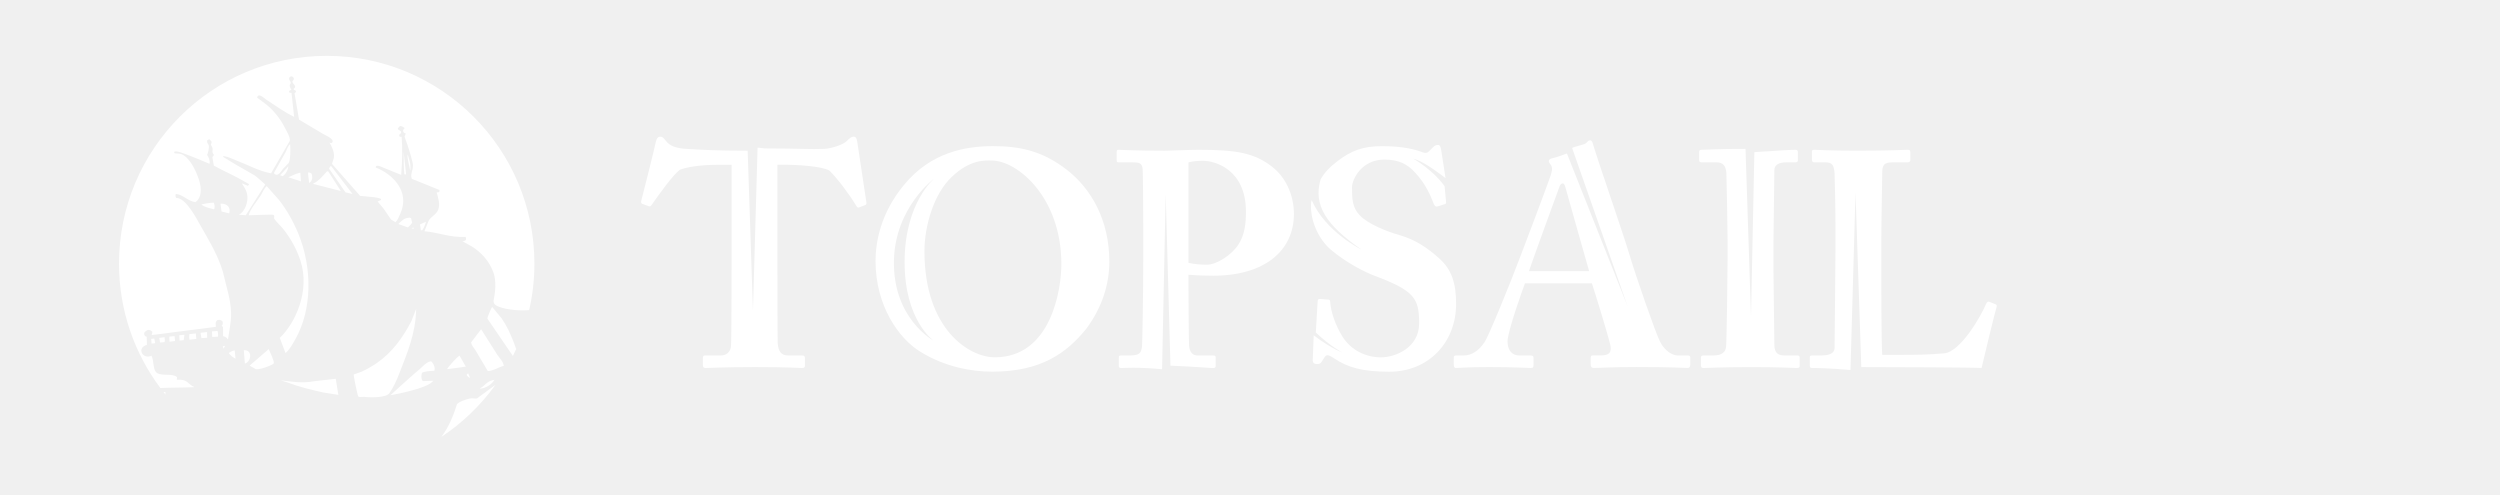
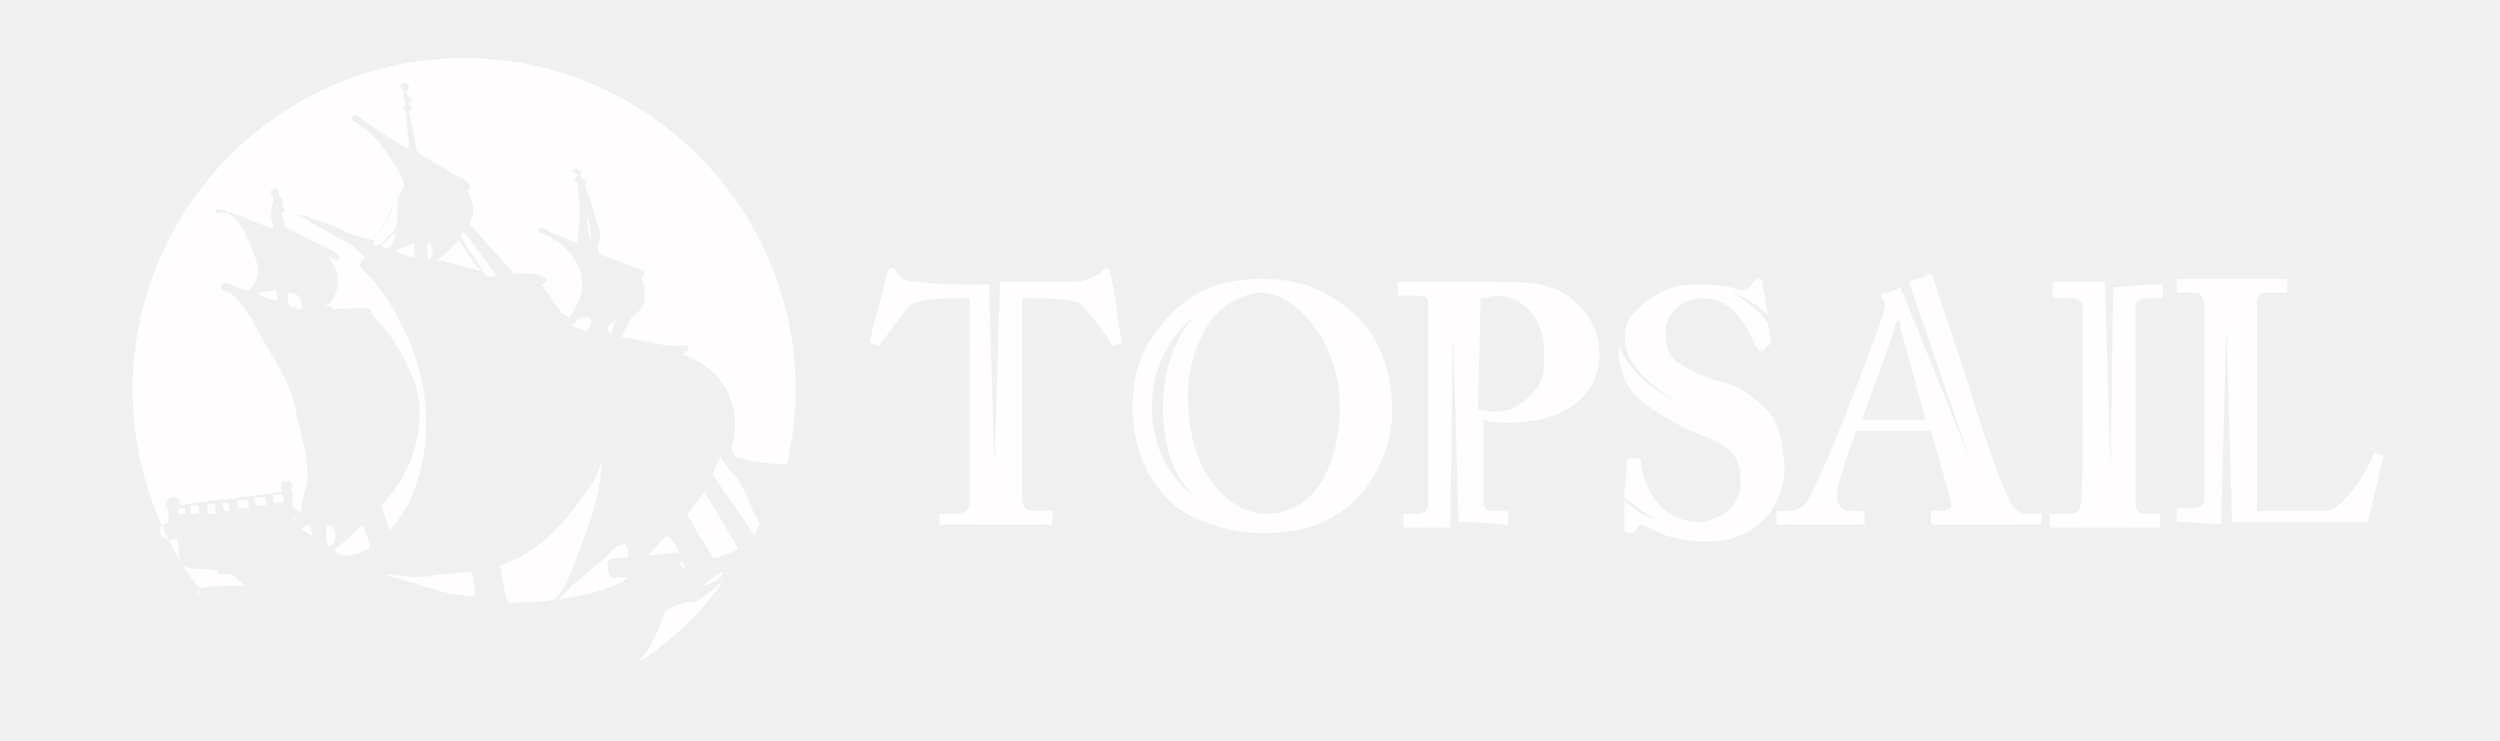
- <svg xmlns="http://www.w3.org/2000/svg" version="1.1" id="Layer_1" x="0px" y="0px" viewBox="0 58 144 28.5" enable-background="new 0 58 144 28.5" xml:space="preserve">
+ <svg xmlns="http://www.w3.org/2000/svg" version="1.1" id="Layer_1" x="0px" y="0px" viewBox="0 4.5 90.5 26.8" enable-background="new 0 4.5 90.5 26.8" xml:space="preserve">
  <g>
-     <path fill="#FFFFFF" d="M49.904,69.656c-0.141-0.933-0.475-3.116-0.528-3.503c-0.036-0.21-0.088-0.282-0.211-0.282   s-0.229,0.088-0.405,0.264c-0.211,0.211-0.898,0.422-1.285,0.44c-0.74,0.035-1.497-0.026-3.415-0.026l-0.424-0.046l-0.266,9.39   l-0.304-9.212h-0.027c-1.831,0-2.57-0.053-3.503-0.105c-0.633-0.036-0.968-0.194-1.162-0.44c-0.158-0.193-0.211-0.264-0.334-0.264   c-0.123,0-0.211,0.07-0.264,0.299c-0.07,0.351-0.652,2.676-0.845,3.415c-0.017,0.053,0,0.141,0.07,0.158l0.387,0.141   c0.07,0.018,0.124-0.035,0.176-0.123c0.44-0.633,1.215-1.707,1.602-1.989c0.74-0.264,1.796-0.282,2.359-0.282h0.616v4.348   c0,0.335,0,5.738-0.035,6.108c-0.035,0.317-0.246,0.528-0.599,0.528H40.61c-0.105,0-0.124,0.053-0.124,0.177v0.334   c0,0.141,0.017,0.211,0.158,0.211c0.246,0,0.986-0.053,2.851-0.053c1.954,0,2.517,0.053,2.693,0.053   c0.158,0,0.176-0.053,0.176-0.141v-0.405c0-0.124-0.017-0.177-0.176-0.177h-0.793c-0.422,0-0.563-0.264-0.599-0.704   c-0.017-0.264-0.017-5.193-0.017-5.439v-4.841h0.581c0.405,0,1.972,0.07,2.412,0.335c0.44,0.423,1.127,1.338,1.514,1.972   c0.07,0.123,0.105,0.176,0.176,0.158l0.37-0.141C49.886,69.797,49.921,69.727,49.904,69.656z" />
-     <path fill="#FFFFFF" d="M69.883,73.881c2.958,0,4.647-1.444,4.647-3.556c0-1.162-0.528-2.165-1.268-2.729   c-1.021-0.792-2.06-0.968-4.224-0.968c-0.581,0-1.619,0.053-1.936,0.053c-1.848,0-2.482-0.053-2.676-0.053   c-0.088,0-0.105,0.036-0.105,0.124v0.458c0,0.106,0.017,0.141,0.105,0.141h0.827c0.352,0,0.528,0.036,0.563,0.387   c0.017,0.211,0.035,2.06,0.035,3.221v2.025c0,2.042-0.053,4.787-0.07,4.964c-0.053,0.44-0.176,0.528-0.774,0.528h-0.458   c-0.088,0-0.105,0.036-0.105,0.124v0.476c0,0.07,0.017,0.123,0.141,0.123c0.187,0,0.88-0.068,2.351,0.069l0.208-10.099l0.274,9.893   c1.609,0.068,2.22,0.137,2.447,0.137c0.141,0,0.158-0.053,0.158-0.141v-0.459c0-0.07-0.017-0.124-0.141-0.124h-0.898   c-0.282,0-0.458-0.176-0.493-0.563c-0.017-0.21-0.035-2.605-0.035-3.433v-0.652C68.933,73.863,69.337,73.881,69.883,73.881z    M68.458,67.35c0.317-0.07,0.528-0.088,0.827-0.088c0.722,0,2.482,0.51,2.482,2.94c0,0.651-0.07,1.32-0.423,1.865   c-0.387,0.616-1.268,1.179-1.813,1.179c-0.282,0-0.687-0.017-1.074-0.105V67.35z" />
-     <path fill="#FFFFFF" d="M103.523,78.475h-0.721c-0.334,0-0.599-0.088-0.599-0.633c0-0.158-0.053-4.225-0.053-4.401v-1.356   c0-0.21,0.053-4.102,0.053-4.277c0-0.318,0.265-0.458,0.704-0.458h0.511c0.088,0,0.141-0.035,0.141-0.123v-0.441   c0-0.105-0.036-0.158-0.124-0.158c-0.232,0-0.837,0.027-2.384,0.136l-0.193,9.473l-0.316-9.661   c-1.538-0.005-2.349,0.053-2.548,0.053c-0.071,0-0.123,0.036-0.123,0.105v0.511c0,0.07,0.053,0.105,0.141,0.105h0.845   c0.37,0,0.546,0.176,0.581,0.599c0.017,0.229,0.07,3.398,0.07,3.82v1.232c0,0.933-0.053,4.735-0.088,5   c-0.07,0.423-0.439,0.475-0.792,0.475h-0.512c-0.088,0-0.141,0.036-0.141,0.106v0.475c0,0.106,0.053,0.141,0.141,0.141   c0.193,0,0.95-0.053,2.799-0.053c1.672,0,2.376,0.053,2.588,0.053c0.105,0,0.158-0.035,0.158-0.105v-0.495   C103.664,78.51,103.612,78.475,103.523,78.475z" />
-     <path fill="#FFFFFF" d="M97.239,78.475H96.64c-0.264,0-0.722-0.21-1.021-0.792c-0.246-0.476-1.39-3.749-1.796-5.122   c-0.335-1.127-1.708-5.07-2.042-6.179c-0.053-0.194-0.088-0.299-0.194-0.299c-0.088,0-0.141,0.07-0.229,0.159   c-0.079,0.09-0.604,0.175-0.804,0.281l3.195,9.119l-3.494-8.801c-0.32,0.126-0.641,0.23-0.868,0.28   c-0.141,0.035-0.176,0.105-0.176,0.158c0,0.07,0.07,0.158,0.124,0.229c0.123,0.194,0.035,0.422-0.017,0.599   c-0.158,0.475-1.584,4.259-1.725,4.611c-0.581,1.55-1.831,4.612-2.077,4.982c-0.351,0.528-0.774,0.774-1.197,0.774h-0.458   c-0.105,0-0.124,0.053-0.124,0.158v0.335c0,0.124,0.017,0.229,0.124,0.229c0.246,0,0.633-0.053,1.919-0.053   c1.444,0,2.165,0.053,2.394,0.053c0.141,0,0.158-0.053,0.158-0.194v-0.387c0-0.07-0.018-0.141-0.194-0.141h-0.616   c-0.528,0-0.687-0.422-0.687-0.81c0-0.563,0.862-2.975,1.003-3.345h3.855c0.211,0.633,0.898,2.887,1.056,3.52   c0.105,0.458-0.053,0.633-0.528,0.633h-0.492c-0.088,0-0.106,0.07-0.106,0.158v0.335c0,0.124,0.017,0.229,0.194,0.229   c0.351,0,0.968-0.053,2.429-0.053c2.253,0,2.622,0.053,2.957,0.053c0.141,0,0.158-0.123,0.158-0.229v-0.335   C97.361,78.546,97.344,78.475,97.239,78.475z M88.067,73.617c0.141-0.44,1.655-4.594,1.743-4.823   c0.053-0.158,0.105-0.229,0.211-0.229c0.088,0,0.123,0.124,0.193,0.387c0.124,0.44,1.162,4.136,1.321,4.665H88.067z" />
-     <path fill="#FFFFFF" d="M114.964,75.535l-0.352-0.141c-0.105-0.053-0.158,0-0.211,0.106c-0.265,0.651-1.461,2.763-2.412,2.851   c-0.95,0.088-1.743,0.088-2.57,0.088h-1.003c-0.053-0.704-0.053-4.506-0.053-4.806V72.12c0-1.232,0.053-3.89,0.053-4.119   c0-0.475,0.07-0.651,0.616-0.651h0.827c0.141,0,0.176-0.053,0.176-0.141v-0.405c0-0.124-0.017-0.177-0.158-0.177   c-0.158,0-0.898,0.053-2.957,0.053c-1.602,0-2.235-0.053-2.429-0.053c-0.105,0-0.124,0.036-0.124,0.124v0.423   c0,0.088,0.017,0.176,0.124,0.176h0.652c0.405,0,0.492,0.176,0.528,0.633c0.017,0.282,0.053,2.147,0.053,3.274v0.986   c0,1.074-0.053,5.457-0.053,5.791c0,0.194-0.106,0.44-0.757,0.44h-0.546c-0.105,0-0.123,0.036-0.123,0.124v0.44   c0,0.124,0.017,0.158,0.141,0.158c0.21,0,0.963,0.009,2.202,0.116l0.29-10.215l0.332,10.047c1.812,0.001,6.49,0.018,6.929,0.053   c0.105-0.475,0.81-3.379,0.863-3.503C115.017,75.588,115.017,75.57,114.964,75.535z" />
-     <path fill="#FFFFFF" d="M61.486,67.808c-1.478-1.162-2.834-1.39-4.295-1.39c-1.584,0-3.574,0.351-5.122,2.235   c-1.356,1.637-1.638,3.309-1.638,4.384c0,2.569,1.338,4.47,2.588,5.227c1.39,0.862,2.922,1.144,4.136,1.144   c2.782,0,4.277-1.056,5.422-2.482c0.915-1.232,1.32-2.57,1.32-3.855C63.898,70.642,62.825,68.864,61.486,67.808z M51.491,73.008   c0.066-3.08,2.333-4.734,2.333-4.734s-1.715,1.387-1.719,4.809c-0.005,3.379,1.663,4.533,1.663,4.533S51.42,76.355,51.491,73.008z    M57.297,78.581c-1.461,0-4.049-1.602-4.049-6.108c0-1.444,0.528-3.293,1.567-4.277c1.074-1.038,1.954-0.95,2.306-0.95   c1.478,0,4.014,2.113,4.014,5.967C61.135,74.656,60.554,78.581,57.297,78.581z" />
-     <path fill="#FFFFFF" d="M82.91,72.894c-0.722-0.651-1.409-1.091-2.253-1.337c-0.862-0.246-1.866-0.669-2.324-1.144   c-0.44-0.44-0.458-0.968-0.458-1.619c0-0.458,0.546-1.602,1.866-1.602c0.792,0,1.32,0.246,1.76,0.74   c0.599,0.633,0.898,1.32,1.091,1.831c0.053,0.123,0.141,0.158,0.229,0.123l0.387-0.123c0.053-0.017,0.088-0.036,0.088-0.105   l-0.088-0.939c-0.741-1.001-1.804-1.579-1.804-1.579c0.559,0.136,1.36,0.744,1.859,1.119l-0.249-1.612   c-0.017-0.106-0.053-0.299-0.176-0.299c-0.106,0-0.194,0.036-0.265,0.105l-0.229,0.229c-0.105,0.124-0.229,0.158-0.406,0.088   c-0.37-0.141-1.056-0.351-2.341-0.351c-1.074,0-1.743,0.246-2.536,0.845c-0.478,0.359-0.793,0.704-0.996,1.074   c-0.431,1.48,0.318,2.629,2.362,4.04c0,0-2.075-1.014-2.872-2.846c0,0.035-0.038,0.027-0.043,0.269   c-0.024,1.021,0.493,2.005,1.109,2.551c0.898,0.774,2.024,1.337,2.553,1.531c2.288,0.862,2.569,1.285,2.569,2.746   c0,1.39-1.356,1.954-2.201,1.954c-0.845,0-1.707-0.387-2.218-1.197c-0.422-0.687-0.669-1.443-0.704-1.989   c0-0.123-0.053-0.141-0.124-0.141l-0.458-0.036c-0.071,0-0.124,0-0.141,0.124l-0.106,1.809c0.82,0.782,1.513,1.146,1.513,1.146   c-0.504-0.198-1.173-0.628-1.635-0.985l-0.053,1.374c-0.017,0.193,0.053,0.282,0.246,0.282c0.124,0,0.211-0.017,0.317-0.211   c0.105-0.176,0.176-0.299,0.282-0.299c0.088,0,0.193,0.053,0.405,0.194c0.74,0.492,1.567,0.757,3.151,0.757   c2.324,0,3.854-1.743,3.854-3.89C83.877,74.286,83.597,73.512,82.91,72.894z" />
+     <path fill="#FFFDFD" d="M40.6,16.9c-0.1-0.7-0.3-2.2-0.4-2.5c0-0.1-0.1-0.2-0.1-0.2c-0.1,0-0.2,0.1-0.3,0.2   c-0.1,0.1-0.6,0.3-0.9,0.3c-0.5,0-1.1,0-2.4,0l-0.3,0L36,21.3l-0.2-6.5h0c-1.3,0-1.8,0-2.5-0.1c-0.4,0-0.7-0.1-0.8-0.3   c-0.1-0.1-0.1-0.2-0.2-0.2c-0.1,0-0.1,0-0.2,0.2c0,0.2-0.5,1.9-0.6,2.4c0,0,0,0.1,0,0.1l0.3,0.1c0,0,0.1,0,0.1-0.1   c0.3-0.4,0.9-1.2,1.1-1.4c0.5-0.2,1.3-0.2,1.7-0.2h0.4v3.1c0,0.2,0,4,0,4.3c0,0.2-0.2,0.4-0.4,0.4h-0.6c-0.1,0-0.1,0-0.1,0.1v0.2   c0,0.1,0,0.1,0.1,0.1c0.2,0,0.7,0,2,0c1.4,0,1.8,0,1.9,0c0.1,0,0.1,0,0.1-0.1v-0.3c0-0.1,0-0.1-0.1-0.1h-0.6   c-0.3,0-0.4-0.2-0.4-0.5c0-0.2,0-3.6,0-3.8v-3.4h0.4c0.3,0,1.4,0,1.7,0.2c0.3,0.3,0.8,0.9,1.1,1.4c0,0.1,0.1,0.1,0.1,0.1l0.3-0.1   C40.6,17,40.6,16.9,40.6,16.9z" />
+     <path fill="#FFFDFD" d="M54.6,19.8c2.1,0,3.3-1,3.3-2.5c0-0.8-0.4-1.5-0.9-1.9c-0.7-0.6-1.4-0.7-3-0.7c-0.4,0-1.1,0-1.4,0   c-1.3,0-1.7,0-1.9,0c-0.1,0-0.1,0-0.1,0.1v0.3c0,0.1,0,0.1,0.1,0.1h0.6c0.2,0,0.4,0,0.4,0.3c0,0.1,0,1.4,0,2.3v1.4   c0,1.4,0,3.4,0,3.5c0,0.3-0.1,0.4-0.5,0.4h-0.3c-0.1,0-0.1,0-0.1,0.1v0.3c0,0,0,0.1,0.1,0.1c0.1,0,0.6,0,1.6,0l0.1-7.1l0.2,6.9   c1.1,0,1.6,0.1,1.7,0.1c0.1,0,0.1,0,0.1-0.1v-0.3c0,0,0-0.1-0.1-0.1H54c-0.2,0-0.3-0.1-0.3-0.4c0-0.1,0-1.8,0-2.4v-0.5   C54,19.8,54.2,19.8,54.6,19.8z M53.6,15.3c0.2,0,0.4-0.1,0.6-0.1c0.5,0,1.7,0.4,1.7,2.1c0,0.5,0,0.9-0.3,1.3   c-0.3,0.4-0.9,0.8-1.3,0.8c-0.2,0-0.5,0-0.8-0.1L53.6,15.3L53.6,15.3z" />
+     <path fill="#FFFDFD" d="M78.2,23.1h-0.5c-0.2,0-0.4-0.1-0.4-0.4c0-0.1,0-3,0-3.1v-1c0-0.1,0-2.9,0-3c0-0.2,0.2-0.3,0.5-0.3h0.4   c0.1,0,0.1,0,0.1-0.1v-0.3c0-0.1,0-0.1-0.1-0.1c-0.2,0-0.6,0-1.7,0.1l-0.1,6.6l-0.2-6.8c-1.1,0-1.6,0-1.8,0c0,0-0.1,0-0.1,0.1v0.4   c0,0,0,0.1,0.1,0.1H75c0.3,0,0.4,0.1,0.4,0.4c0,0.2,0,2.4,0,2.7v0.9c0,0.7,0,3.3-0.1,3.5c0,0.3-0.3,0.3-0.6,0.3h-0.4   c-0.1,0-0.1,0-0.1,0.1v0.3c0,0.1,0,0.1,0.1,0.1c0.1,0,0.7,0,2,0c1.2,0,1.7,0,1.8,0c0.1,0,0.1,0,0.1-0.1L78.2,23.1   C78.3,23.1,78.3,23.1,78.2,23.1z" />
+     <path fill="#FFFDFD" d="M73.8,23.1h-0.4c-0.2,0-0.5-0.1-0.7-0.6c-0.2-0.3-1-2.6-1.3-3.6c-0.2-0.8-1.2-3.6-1.4-4.3   c0-0.1-0.1-0.2-0.1-0.2c-0.1,0-0.1,0-0.2,0.1c-0.1,0.1-0.4,0.1-0.6,0.2l2.2,6.4l-2.5-6.2c-0.2,0.1-0.4,0.2-0.6,0.2   c-0.1,0-0.1,0.1-0.1,0.1c0,0,0,0.1,0.1,0.2c0.1,0.1,0,0.3,0,0.4c-0.1,0.3-1.1,3-1.2,3.2c-0.4,1.1-1.3,3.2-1.5,3.5   c-0.2,0.4-0.5,0.5-0.8,0.5h-0.3c-0.1,0-0.1,0-0.1,0.1v0.2c0,0.1,0,0.2,0.1,0.2c0.2,0,0.4,0,1.3,0c1,0,1.5,0,1.7,0   c0.1,0,0.1,0,0.1-0.1v-0.3c0,0,0-0.1-0.1-0.1H67c-0.4,0-0.5-0.3-0.5-0.6c0-0.4,0.6-2.1,0.7-2.3h2.7c0.1,0.4,0.6,2,0.7,2.5   c0.1,0.3,0,0.4-0.4,0.4H70c-0.1,0-0.1,0-0.1,0.1v0.2c0,0.1,0,0.2,0.1,0.2c0.2,0,0.7,0,1.7,0c1.6,0,1.8,0,2.1,0   c0.1,0,0.1-0.1,0.1-0.2v-0.2C73.9,23.1,73.9,23.1,73.8,23.1z M67.4,19.7c0.1-0.3,1.2-3.2,1.2-3.4c0-0.1,0.1-0.2,0.1-0.2   c0.1,0,0.1,0.1,0.1,0.3c0.1,0.3,0.8,2.9,0.9,3.3C69.8,19.7,67.4,19.7,67.4,19.7z" />
+     <path fill="#FFFDFD" d="M86.3,21L86,20.9c-0.1,0-0.1,0-0.1,0.1c-0.2,0.5-1,1.9-1.7,2C83.5,23,83,23,82.4,23h-0.7c0-0.5,0-3.2,0-3.4   v-1.1c0-0.9,0-2.7,0-2.9c0-0.3,0-0.5,0.4-0.5h0.6c0.1,0,0.1,0,0.1-0.1v-0.3c0-0.1,0-0.1-0.1-0.1c-0.1,0-0.6,0-2.1,0   c-1.1,0-1.6,0-1.7,0c-0.1,0-0.1,0-0.1,0.1v0.3c0,0.1,0,0.1,0.1,0.1h0.5c0.3,0,0.3,0.1,0.4,0.4c0,0.2,0,1.5,0,2.3v0.7   c0,0.8,0,3.8,0,4.1c0,0.1-0.1,0.3-0.5,0.3h-0.4c-0.1,0-0.1,0-0.1,0.1v0.3c0,0.1,0,0.1,0.1,0.1c0.1,0,0.7,0,1.5,0.1l0.2-7.2l0.2,7.1   c1.3,0,4.6,0,4.9,0c0.1-0.3,0.6-2.4,0.6-2.5C86.3,21,86.3,21,86.3,21z" />
+     <path fill="#FFFDFD" d="M48.7,15.6c-1-0.8-2-1-3-1c-1.1,0-2.5,0.2-3.6,1.6c-1,1.1-1.1,2.3-1.1,3.1c0,1.8,0.9,3.1,1.8,3.7   c1,0.6,2.1,0.8,2.9,0.8c2,0,3-0.7,3.8-1.7c0.6-0.9,0.9-1.8,0.9-2.7C50.4,17.6,49.7,16.3,48.7,15.6z M41.7,19.2   c0-2.2,1.6-3.3,1.6-3.3s-1.2,1-1.2,3.4c0,2.4,1.2,3.2,1.2,3.2S41.7,21.6,41.7,19.2z M45.8,23.1c-1,0-2.8-1.1-2.8-4.3   c0-1,0.4-2.3,1.1-3c0.8-0.7,1.4-0.7,1.6-0.7c1,0,2.8,1.5,2.8,4.2C48.5,20.4,48.1,23.1,45.8,23.1z" />
+     <path fill="#FFFDFD" d="M63.8,19.2c-0.5-0.5-1-0.8-1.6-0.9c-0.6-0.2-1.3-0.5-1.6-0.8c-0.3-0.3-0.3-0.7-0.3-1.1   c0-0.3,0.4-1.1,1.3-1.1c0.6,0,0.9,0.2,1.2,0.5c0.4,0.4,0.6,0.9,0.8,1.3c0,0.1,0.1,0.1,0.2,0.1L64,17c0,0,0.1,0,0.1-0.1L64,16.2   c-0.5-0.7-1.3-1.1-1.3-1.1c0.4,0.1,1,0.5,1.3,0.8l-0.2-1.1c0-0.1,0-0.2-0.1-0.2c-0.1,0-0.1,0-0.2,0.1l-0.2,0.2   c-0.1,0.1-0.2,0.1-0.3,0.1c-0.3-0.1-0.7-0.2-1.6-0.2c-0.8,0-1.2,0.2-1.8,0.6c-0.3,0.3-0.6,0.5-0.7,0.8c-0.3,1,0.2,1.8,1.7,2.8   c0,0-1.5-0.7-2-2c0,0,0,0,0,0.2c0,0.7,0.3,1.4,0.8,1.8c0.6,0.5,1.4,0.9,1.8,1.1c1.6,0.6,1.8,0.9,1.8,1.9c0,1-1,1.4-1.5,1.4   c-0.6,0-1.2-0.3-1.6-0.8c-0.3-0.5-0.5-1-0.5-1.4c0-0.1,0-0.1-0.1-0.1l-0.3,0c0,0-0.1,0-0.1,0.1l-0.1,1.3c0.6,0.5,1.1,0.8,1.1,0.8   c-0.4-0.1-0.8-0.4-1.1-0.7l0,1c0,0.1,0,0.2,0.2,0.2c0.1,0,0.1,0,0.2-0.1c0.1-0.1,0.1-0.2,0.2-0.2c0.1,0,0.1,0,0.3,0.1   c0.5,0.3,1.1,0.5,2.2,0.5c1.6,0,2.7-1.2,2.7-2.7C64.5,20.1,64.3,19.6,63.8,19.2z" />
  </g>
  <g>
-     <path fill="#FFFFFF" d="M16.283,68.146c0.158-0.094,0.31-0.349,0.325-0.564c-0.159,0.171-0.317,0.343-0.476,0.514   C16.182,68.112,16.232,68.129,16.283,68.146z" />
-     <path fill="#FFFFFF" d="M17.299,67.946c-0.286,0.057-0.471,0.18-0.694,0.263c0.243,0.079,0.487,0.158,0.73,0.237   C17.324,68.279,17.311,68.112,17.299,67.946z" />
-     <path fill="#FFFFFF" d="M12.527,77.062c-0.106,0.009-0.212,0.019-0.318,0.027c0.005,0.106,0.011,0.212,0.016,0.319   c0.111-0.006,0.22-0.011,0.33-0.016C12.569,77.296,12.56,77.137,12.527,77.062z" />
-     <path fill="#FFFFFF" d="M12.835,77.947c0.014,0.045,0.027,0.089,0.041,0.135c0.031-0.055,0.063-0.109,0.094-0.164   C12.924,77.927,12.879,77.937,12.835,77.947z" />
-     <path fill="#FFFFFF" d="M13.519,78.185c-0.145,0.015-0.204,0.072-0.302,0.118c-0.01,0.016-0.021,0.031-0.032,0.047   c0.094,0.13,0.237,0.235,0.381,0.312C13.551,78.503,13.535,78.344,13.519,78.185z" />
-     <path fill="#FFFFFF" d="M20.304,69.173c-0.411-0.538-0.823-1.075-1.234-1.614c-0.061,0.025-0.099,0.094-0.118,0.154   c0.315,0.456,0.632,0.91,0.947,1.366C20.034,69.111,20.168,69.142,20.304,69.173z" />
-     <path fill="#FFFFFF" d="M18.835,67.868c-0.222,0.241-0.468,0.556-0.786,0.702c-0.004,0.007-0.006,0.016-0.01,0.024   c0.531,0.137,1.063,0.273,1.594,0.41c-0.243-0.379-0.487-0.759-0.73-1.137C18.879,67.865,18.857,67.867,18.835,67.868z" />
-     <path fill="#FFFFFF" d="M16.441,66.78c-0.22,0.391-0.44,0.782-0.659,1.173c0.005,0.015,0.009,0.03,0.014,0.045   c0.03,0.045,0.088,0.055,0.14,0.072c0.175-0.025,0.278-0.238,0.37-0.349c0.108-0.112,0.217-0.224,0.325-0.337   c0.106-0.188,0.103-0.812,0.082-1.077C16.582,66.389,16.516,66.646,16.441,66.78z" />
-     <path fill="#FFFFFF" d="M27.08,79.766c-0.038-0.089-0.077-0.179-0.117-0.268c-0.029,0.032-0.057,0.063-0.087,0.096   C26.932,79.689,26.977,79.725,27.08,79.766z" />
-     <path fill="#FFFFFF" d="M29.601,77.745c-0.206-0.533-0.413-0.988-0.71-1.412c-0.183-0.219-0.364-0.438-0.546-0.657   c-0.037,0.042-0.288,0.622-0.273,0.675c0.49,0.718,0.981,1.434,1.47,2.152c0.066-0.132,0.129-0.263,0.19-0.397   C29.683,77.956,29.629,77.818,29.601,77.745z" />
-     <path fill="#FFFFFF" d="M27.647,80.387c0.35-0.017,0.713-0.276,0.829-0.51c-0.438,0.067-0.522,0.33-0.82,0.487   C27.655,80.372,27.651,80.38,27.647,80.387z" />
-     <path fill="#FFFFFF" d="M11.186,80.3c0-0.004,0-0.007,0-0.011c-0.41-0.17-0.338-0.457-1.002-0.417   c0.005-0.05,0.01-0.099,0.015-0.149c-0.257-0.236-0.851-0.046-1.152-0.238c-0.253-0.161-0.169-0.687-0.312-0.976   c0-0.007-0.001-0.015-0.001-0.022c-0.515,0.243-0.89-0.448-0.271-0.625c-0.004-0.155-0.009-0.312-0.012-0.467   c-0.119-0.025-0.15-0.086-0.148-0.221C8.439,77,8.6,76.923,8.778,77.115c-0.012,0.057-0.025,0.115-0.037,0.173   c0,0.004,0,0.007,0,0.011c1.231-0.158,2.462-0.315,3.694-0.473c-0.007-0.156-0.055-0.274,0.094-0.392   c0.129-0.034,0.22,0.01,0.289,0.077c0.037,0.132,0.007,0.196-0.055,0.264c0.04,0.024,0.057,0.021,0.083,0.065   c0.001,0.175,0.002,0.35,0.004,0.524c0.112,0.021,0.212,0.077,0.26,0.169c0.007,0.004,0.016,0.006,0.024,0.01   c0.045-0.338,0.118-0.702,0.161-1.091c0.07-0.617-0.084-1.344-0.219-1.837c-0.119-0.438-0.19-0.864-0.339-1.272   c-0.313-0.863-0.76-1.598-1.18-2.336c-0.25-0.438-0.847-1.614-1.404-1.606c-0.045-0.06-0.048-0.093-0.043-0.191   c0.011-0.012,0.021-0.024,0.032-0.036c0.385,0.026,0.689,0.425,1.119,0.468c0.355-0.256,0.369-0.774,0.196-1.299   c-0.174-0.531-0.541-1.283-1.01-1.465c-0.112-0.041-0.248-0.03-0.391-0.047c-0.009-0.019-0.017-0.037-0.026-0.056   c0.004-0.011,0.007-0.022,0.01-0.035c0.137-0.066,0.432,0.062,0.564,0.108c0.508,0.176,0.978,0.392,1.466,0.587   c0.038-0.2-0.058-0.402-0.14-0.507c0.045-0.083,0.142-0.464,0.087-0.574c-0.048-0.097-0.107-0.124-0.082-0.269   c0.026-0.016,0.051-0.034,0.077-0.05c0.022-0.001,0.046-0.002,0.068-0.004c0.036,0.043,0.073,0.088,0.109,0.132   c0,0.092-0.034,0.118-0.048,0.174c0.004,0.004,0.007,0.007,0.012,0.011c0.025,0.048,0.051,0.097,0.076,0.144   c0.062,0.23-0.065,0.235,0.089,0.417c-0.011,0.091-0.065,0.089-0.084,0.142c0.027,0.163,0.055,0.324,0.082,0.487   c0.442,0.25,0.925,0.462,1.382,0.705c0.211,0.118,0.422,0.237,0.635,0.355c0.004,0.007,0.009,0.015,0.012,0.022   c-0.021,0.027-0.042,0.056-0.065,0.083c-0.106-0.043-0.21-0.088-0.314-0.133c-0.007,0.004-0.015,0.009-0.022,0.012   c0.106,0.169,0.221,0.329,0.279,0.556c0.124,0.486-0.143,1.075-0.451,1.221c0,0.004,0,0.007,0,0.011   c0.129,0.009,0.26,0.017,0.389,0.026c0.373-0.589,0.746-1.178,1.119-1.767c-0.212-0.176-0.401-0.381-0.632-0.538   c-0.371-0.214-0.744-0.426-1.116-0.639c-0.224-0.137-0.447-0.274-0.671-0.411c-0.009-0.011-0.016-0.022-0.025-0.034   c0.139-0.057,0.646,0.186,0.8,0.245c0.648,0.245,1.247,0.592,1.976,0.733c0.147-0.255,0.293-0.509,0.441-0.764   c0.214-0.369,0.426-0.736,0.639-1.105c0.051-0.188-0.23-0.651-0.291-0.772c-0.271-0.543-0.713-1.077-1.177-1.412   c-0.138-0.103-0.277-0.206-0.415-0.309c0.077-0.304,0.39,0.026,0.519,0.111c0.509,0.337,1.048,0.719,1.602,0.991   c0.004,0,0.007,0,0.011,0c-0.05-0.457-0.099-0.915-0.149-1.372c-0.038-0.006-0.077-0.011-0.114-0.017   c-0.025-0.035-0.032-0.035-0.027-0.078c0.025-0.047,0.067-0.066,0.133-0.076c-0.03-0.073-0.115-0.19-0.094-0.292   c0.01-0.046,0.084-0.079,0.048-0.174c-0.031-0.079-0.123-0.109-0.07-0.247c0.019-0.037,0.026-0.042,0.066-0.061   c0.067-0.029,0.148,0.012,0.175,0.071c0.048,0.098-0.026,0.16-0.07,0.209c0.025,0.173,0.134,0.148,0.164,0.31   c-0.021,0.056-0.031,0.081-0.086,0.107c0.001,0.022,0.002,0.046,0.004,0.068c0.066,0.014,0.093,0.027,0.129,0.073   c-0.006,0.078-0.029,0.088-0.086,0.118c0.087,0.509,0.174,1.018,0.26,1.526c0.447,0.266,0.894,0.533,1.341,0.798   c0.169,0.102,0.473,0.215,0.579,0.381c0.037,0.066,0.012,0.135-0.037,0.161c-0.046,0.021-0.086,0.001-0.127-0.016   c0.117,0.209,0.297,0.517,0.25,0.877c-0.036,0.115-0.072,0.232-0.108,0.348c0.54,0.615,1.082,1.231,1.622,1.845   c0.088,0.007,0.175,0.014,0.263,0.021c0.272,0.043,0.716,0.032,0.944,0.158c-0.002,0.019-0.006,0.038-0.009,0.057   c-0.063,0.03-0.127,0.06-0.19,0.089c0.113,0.135,0.226,0.269,0.34,0.405c0.144,0.21,0.287,0.418,0.431,0.628   c0.087,0.052,0.173,0.106,0.258,0.158c0.133-0.123,0.205-0.333,0.282-0.505c0.579-1.291-0.493-2.292-1.412-2.642   c-0.004-0.007-0.009-0.015-0.012-0.022c0.006-0.02,0.014-0.038,0.02-0.058c0.113-0.073,0.274,0.026,0.391,0.071   c0.349,0.142,0.699,0.284,1.048,0.426c0.004,0,0.007,0,0.011,0c0.06-0.725,0.083-1.474,0.026-2.192   c-0.035,0.001-0.068,0.004-0.102,0.005c-0.026-0.036-0.035-0.043-0.04-0.112c0.036-0.042,0.051-0.073,0.109-0.097   c-0.001-0.034-0.004-0.068-0.005-0.102c-0.06-0.042-0.118-0.086-0.178-0.128c-0.002-0.012-0.002-0.027-0.004-0.043   c0.036-0.063,0.077-0.096,0.129-0.143c0.128,0.007,0.176,0.057,0.257,0.113c0,0.007,0.001,0.015,0.001,0.022   c-0.029,0.032-0.057,0.063-0.087,0.096c0.004,0.084,0.016,0.115,0.053,0.156c0.025,0.022,0.031,0.02,0.081,0.019   c0.055,0.118-0.082,0.122-0.032,0.252c0.166,0.445,0.335,0.97,0.451,1.46c0.089,0.38-0.174,0.643-0.045,0.926   c0.528,0.212,1.055,0.426,1.583,0.638c0.005,0.019,0.01,0.037,0.015,0.056c-0.01,0.024-0.02,0.047-0.031,0.07   c-0.045,0.006-0.091,0.012-0.135,0.019c0.071,0.3,0.216,0.673,0.084,1c-0.109,0.272-0.396,0.381-0.539,0.608   c-0.084,0.21-0.169,0.42-0.253,0.628c0.774,0.053,1.468,0.376,2.378,0.324c0.019,0.075,0.026,0.111,0.009,0.183   c-0.056,0.038-0.102,0.063-0.202,0.067c0.184,0.101,0.368,0.202,0.551,0.303c0.535,0.341,1,0.833,1.239,1.5   c0.179,0.495,0.104,1.155,0.012,1.596c-0.027,0.132,0.05,0.241,0.129,0.289c0.351,0.22,1.213,0.337,1.917,0.279   c0.197-0.862,0.302-1.758,0.302-2.68c0-6.609-5.357-11.965-11.965-11.965S6.855,66.575,6.855,73.184   c0,2.688,0.887,5.168,2.383,7.166C9.891,80.32,10.564,80.332,11.186,80.3z" />
-     <path fill="#FFFFFF" d="M28.643,78.433c-0.31-0.489-0.62-0.98-0.93-1.47c-0.192,0.253-0.385,0.507-0.577,0.759   c0.025,0.174,0.158,0.308,0.238,0.432c0.241,0.406,0.482,0.812,0.723,1.218c0.224,0.029,0.666-0.245,0.92-0.298   C28.996,78.832,28.759,78.608,28.643,78.433z" />
-     <path fill="#FFFFFF" d="M25.744,79.264c0.363-0.048,0.725-0.098,1.088-0.147c-0.12-0.211-0.242-0.421-0.363-0.632   C26.304,78.575,25.854,79.097,25.744,79.264z" />
-     <path fill="#FFFFFF" d="M16.185,79.909c0.132,0.042,0.263,0.086,0.394,0.128c0.635,0.245,1.309,0.405,2.036,0.57   c0.292,0.046,0.582,0.092,0.874,0.138c-0.05-0.309-0.099-0.618-0.15-0.928c-0.423,0.048-0.847,0.097-1.27,0.144   C17.413,80.098,16.706,79.966,16.185,79.909z" />
-     <path fill="#FFFFFF" d="M9.524,80.578c-0.035,0.001-0.071,0.004-0.107,0.005c0.037,0.047,0.076,0.094,0.114,0.142   c-0.002-0.041-0.004-0.082-0.006-0.124C9.524,80.594,9.524,80.586,9.524,80.578z" />
-     <path fill="#FFFFFF" d="M11.926,77.126c-0.12,0.014-0.242,0.027-0.363,0.041c-0.004,0.004-0.007,0.007-0.011,0.012   c0.016,0.098,0.032,0.196,0.05,0.294c0.111-0.006,0.22-0.011,0.33-0.016C11.929,77.346,11.927,77.237,11.926,77.126z" />
-     <path fill="#FFFFFF" d="M15.016,69.26c-0.204,0.323-0.599,0.765-0.694,1.141c0.194-0.001,1.361-0.06,1.424-0.027   c0.107,0.062,0.004,0.16,0.057,0.237c0.144,0.205,0.359,0.384,0.52,0.59c0.405,0.518,0.746,1.098,0.981,1.809   c0.581,1.761-0.32,3.635-1.188,4.452c0.109,0.291,0.22,0.582,0.329,0.873c0.247-0.205,0.426-0.543,0.585-0.828   c0.931-1.66,0.981-4.047,0.148-6.063c-0.288-0.698-0.668-1.366-1.101-1.917c-0.238-0.269-0.476-0.539-0.714-0.807   C15.211,68.848,15.124,69.087,15.016,69.26z" />
-     <path fill="#FFFFFF" d="M10.91,77.566c0.133-0.014,0.264-0.029,0.397-0.043c-0.009-0.106-0.019-0.212-0.027-0.318   c-0.124,0.014-0.25,0.027-0.374,0.042C10.895,77.347,10.89,77.46,10.91,77.566z" />
-     <path fill="#FFFFFF" d="M24.536,70.771c-0.115,0.051-0.231,0.103-0.345,0.154c0.017,0.113,0.035,0.226,0.051,0.339   c0.022-0.001,0.046-0.002,0.068-0.004C24.384,71.227,24.516,70.89,24.536,70.771z" />
-     <path fill="#FFFFFF" d="M12.702,69.73c0.019,0.151,0.038,0.302,0.057,0.453c0.143,0.035,0.284,0.07,0.427,0.104   c0.007-0.004,0.015-0.009,0.022-0.012C13.299,69.917,13.058,69.716,12.702,69.73z" />
-     <path fill="#FFFFFF" d="M10.343,77.617c0.079-0.007,0.159-0.015,0.238-0.024c0.014-0.099,0.027-0.199,0.042-0.298   c0-0.004,0-0.007,0-0.011c-0.098,0.009-0.197,0.017-0.296,0.026C10.333,77.412,10.338,77.515,10.343,77.617z" />
-     <path fill="#FFFFFF" d="M11.598,69.775c0.159,0.155,0.49,0.215,0.721,0.283c0.078-0.048,0.038-0.322-0.009-0.387   C12.03,69.686,11.805,69.728,11.598,69.775z" />
-     <path fill="#FFFFFF" d="M8.732,77.791c0.065-0.007,0.129-0.014,0.192-0.021c0.004-0.007,0.007-0.016,0.01-0.024   c-0.016-0.083-0.031-0.165-0.047-0.248c-0.061,0.007-0.12,0.014-0.181,0.021C8.715,77.608,8.723,77.7,8.732,77.791z" />
-     <path fill="#FFFFFF" d="M27.482,80.943c-0.065,0.043-0.268-0.024-0.41,0.01c-0.246,0.057-0.595,0.166-0.748,0.323   c-0.056,0.166-0.112,0.333-0.169,0.499c-0.123,0.335-0.278,0.672-0.452,0.97c-0.088,0.149-0.181,0.288-0.279,0.418   c1.212-0.803,2.269-1.822,3.117-3C28.188,80.423,27.835,80.684,27.482,80.943z" />
-     <path fill="#FFFFFF" d="M9.75,77.397c0.005,0.094,0.01,0.19,0.015,0.284c0.106-0.014,0.211-0.026,0.318-0.038   c-0.009-0.094-0.017-0.189-0.026-0.284c-0.094,0.009-0.189,0.017-0.284,0.026C9.765,77.388,9.758,77.392,9.75,77.397z" />
-     <path fill="#FFFFFF" d="M9.172,77.46c0.016,0.091,0.032,0.181,0.048,0.271c0.087-0.009,0.174-0.016,0.261-0.025   c0.022-0.081,0.012-0.192-0.004-0.284c-0.091,0.012-0.181,0.025-0.272,0.036C9.194,77.459,9.183,77.459,9.172,77.46z" />
-     <path fill="#FFFFFF" d="M23.633,67.807c0.047-0.365-0.076-0.637-0.149-0.916c-0.055,0.174,0.107,0.709,0.138,0.916   C23.625,67.807,23.629,67.807,23.633,67.807z" />
-     <path fill="#FFFFFF" d="M23.326,68.05c0.031,0.007,0.067-0.01,0.063-0.056c-0.048-0.431-0.092-0.821-0.142-1.252   c0.002,0.186,0.01,1.155,0.042,1.277C23.3,68.055,23.326,68.05,23.326,68.05z" />
-     <path fill="#FFFFFF" d="M22.957,70.909c0.178,0.063,0.356,0.127,0.534,0.19c0.094-0.072,0.189-0.171,0.248-0.274   c-0.02-0.083-0.038-0.165-0.058-0.248c-0.017-0.021-0.001-0.007-0.024-0.021c-0.02-0.006-0.038-0.014-0.058-0.02   c-0.345,0.019-0.45,0.185-0.633,0.34C22.965,70.885,22.961,70.898,22.957,70.909z" />
-     <path fill="#FFFFFF" d="M24.83,78.809c-0.273,0.032-0.494,0.323-0.672,0.468c-0.406,0.332-0.777,0.689-1.168,1.028   c-0.168,0.153-0.334,0.305-0.502,0.459c0.676-0.125,2.187-0.435,2.467-0.832c0.007,0,0.015-0.001,0.022-0.001   c-0.209,0.007-0.417,0.014-0.626,0.02c-0.099-0.127-0.097-0.308-0.047-0.477c0.148-0.092,0.499-0.108,0.713-0.117   C25.096,79.17,24.937,78.887,24.83,78.809z" />
-     <path fill="#FFFFFF" d="M14.396,79.042c-0.004,0.007-0.006,0.016-0.01,0.024c0.117,0.066,0.235,0.133,0.353,0.199   c0.212,0.051,0.987-0.246,1.032-0.338c0.037-0.125-0.232-0.684-0.292-0.818C15.117,78.42,14.756,78.731,14.396,79.042z" />
-     <path fill="#FFFFFF" d="M14.043,78.171c0.021,0.257,0.041,0.515,0.062,0.772C14.475,78.834,14.569,78.142,14.043,78.171z" />
-     <path fill="#FFFFFF" d="M17.777,67.921c-0.004,0-0.007,0-0.011,0c-0.056,0.096,0.042,0.458,0.03,0.591   c0.007,0.007,0.016,0.015,0.024,0.021c0.169-0.106,0.204-0.328,0.12-0.543C17.886,67.97,17.831,67.945,17.777,67.921z" />
-     <path fill="#FFFFFF" d="M21.722,78.898c-0.274,0.191-0.582,0.369-0.898,0.513c-0.149,0.053-0.299,0.107-0.448,0.159   c-0.024,0.034,0.204,1.159,0.258,1.264c0.075,0.065,0.246,0.014,0.366,0.027c0.4,0.046,1.252,0.04,1.427-0.21   c0.238-0.34,0.423-0.749,0.58-1.159c0.421-1.099,0.938-2.25,0.964-3.699c-0.091,0.232-0.181,0.466-0.272,0.698   C23.201,77.452,22.6,78.286,21.722,78.898z" />
-     <path fill="#FFFFFF" d="M23.812,71.105c-0.034,0.014-0.067,0.026-0.101,0.04c0.038,0.014,0.077,0.026,0.117,0.04   C23.822,71.157,23.817,71.131,23.812,71.105z" />
+     <path fill="#FFFDFD" d="M14,13.5c0.2-0.1,0.3-0.3,0.3-0.6c-0.2,0.2-0.3,0.3-0.5,0.5C13.9,13.5,14,13.5,14,13.5z" />
+     <path fill="#FFFDFD" d="M15,13.3c-0.3,0.1-0.5,0.2-0.7,0.3c0.2,0.1,0.5,0.2,0.7,0.2C15,13.6,15,13.5,15,13.3z" />
+     <path fill="#FFFDFD" d="M10.2,22.4c-0.1,0-0.2,0-0.3,0c0,0.1,0,0.2,0,0.3c0.1,0,0.2,0,0.3,0C10.3,22.7,10.3,22.5,10.2,22.4z" />
+     <path fill="#FFFDFD" d="M10.6,23.3c0,0,0,0.1,0,0.1c0-0.1,0.1-0.1,0.1-0.2C10.6,23.3,10.6,23.3,10.6,23.3z" />
+     <path fill="#FFFDFD" d="M11.2,23.5c-0.1,0-0.2,0.1-0.3,0.1c0,0,0,0,0,0c0.1,0.1,0.2,0.2,0.4,0.3C11.3,23.9,11.3,23.7,11.2,23.5z" />
+     <path fill="#FFFDFD" d="M18,14.5c-0.4-0.5-0.8-1.1-1.2-1.6c-0.1,0-0.1,0.1-0.1,0.2c0.3,0.5,0.6,0.9,0.9,1.4   C17.8,14.5,17.9,14.5,18,14.5z" />
+     <path fill="#FFFDFD" d="M16.6,13.2c-0.2,0.2-0.5,0.6-0.8,0.7c0,0,0,0,0,0c0.5,0.1,1.1,0.3,1.6,0.4C17.1,14,16.9,13.6,16.6,13.2   C16.6,13.2,16.6,13.2,16.6,13.2z" />
+     <path fill="#FFFDFD" d="M14.2,12.1c-0.2,0.4-0.4,0.8-0.7,1.2c0,0,0,0,0,0c0,0,0.1,0.1,0.1,0.1c0.2,0,0.3-0.2,0.4-0.3   c0.1-0.1,0.2-0.2,0.3-0.3c0.1-0.2,0.1-0.8,0.1-1.1C14.3,11.7,14.2,12,14.2,12.1z" />
+     <path fill="#FFFDFD" d="M24.8,25.1c0-0.1-0.1-0.2-0.1-0.3c0,0-0.1,0.1-0.1,0.1C24.7,25,24.7,25.1,24.8,25.1z" />
+     <path fill="#FFFDFD" d="M27.3,23.1c-0.2-0.5-0.4-1-0.7-1.4c-0.2-0.2-0.4-0.4-0.5-0.7c0,0-0.3,0.6-0.3,0.7c0.5,0.7,1,1.4,1.5,2.2   c0.1-0.1,0.1-0.3,0.2-0.4C27.4,23.3,27.4,23.2,27.3,23.1z" />
+     <path fill="#FFFDFD" d="M25.4,25.7c0.4,0,0.7-0.3,0.8-0.5C25.8,25.3,25.7,25.6,25.4,25.7C25.4,25.7,25.4,25.7,25.4,25.7z" />
+     <path fill="#FFFDFD" d="M8.9,25.7C8.9,25.7,8.9,25.6,8.9,25.7c-0.4-0.2-0.3-0.5-1-0.4c0-0.1,0-0.1,0-0.1c-0.3-0.2-0.9,0-1.2-0.2   c-0.3-0.2-0.2-0.7-0.3-1c0,0,0,0,0,0c-0.5,0.2-0.9-0.4-0.3-0.6c0-0.2,0-0.3,0-0.5c-0.1,0-0.1-0.1-0.1-0.2c0.1-0.2,0.3-0.3,0.5-0.1   c0,0.1,0,0.1,0,0.2c0,0,0,0,0,0c1.2-0.2,2.5-0.3,3.7-0.5c0-0.2-0.1-0.3,0.1-0.4c0.1,0,0.2,0,0.3,0.1c0,0.1,0,0.2-0.1,0.3   c0,0,0.1,0,0.1,0.1c0,0.2,0,0.3,0,0.5c0.1,0,0.2,0.1,0.3,0.2c0,0,0,0,0,0c0-0.3,0.1-0.7,0.2-1.1c0.1-0.6-0.1-1.3-0.2-1.8   c-0.1-0.4-0.2-0.9-0.3-1.3c-0.3-0.9-0.8-1.6-1.2-2.3c-0.2-0.4-0.8-1.6-1.4-1.6c0-0.1,0-0.1,0-0.2c0,0,0,0,0,0C8.2,14.6,8.6,15,9,15   c0.4-0.3,0.4-0.8,0.2-1.3c-0.2-0.5-0.5-1.3-1-1.5c-0.1,0-0.2,0-0.4,0c0,0,0,0,0-0.1c0,0,0,0,0,0c0.1-0.1,0.4,0.1,0.6,0.1   c0.5,0.2,1,0.4,1.5,0.6c0-0.2-0.1-0.4-0.1-0.5c0-0.1,0.1-0.5,0.1-0.6c0-0.1-0.1-0.1-0.1-0.3c0,0,0.1,0,0.1-0.1c0,0,0,0,0.1,0   c0,0,0.1,0.1,0.1,0.1c0,0.1,0,0.1,0,0.2c0,0,0,0,0,0c0,0,0.1,0.1,0.1,0.1c0.1,0.2-0.1,0.2,0.1,0.4c0,0.1-0.1,0.1-0.1,0.1   c0,0.2,0.1,0.3,0.1,0.5c0.4,0.2,0.9,0.5,1.4,0.7c0.2,0.1,0.4,0.2,0.6,0.4c0,0,0,0,0,0c0,0,0,0.1-0.1,0.1c-0.1,0-0.2-0.1-0.3-0.1   c0,0,0,0,0,0c0.1,0.2,0.2,0.3,0.3,0.6c0.1,0.5-0.1,1.1-0.5,1.2c0,0,0,0,0,0c0.1,0,0.3,0,0.4,0c0.4-0.6,0.7-1.2,1.1-1.8   c-0.2-0.2-0.4-0.4-0.6-0.5c-0.4-0.2-0.7-0.4-1.1-0.6c-0.2-0.1-0.4-0.3-0.7-0.4c0,0,0,0,0,0c0.1-0.1,0.6,0.2,0.8,0.2   c0.6,0.2,1.2,0.6,2,0.7c0.1-0.3,0.3-0.5,0.4-0.8c0.2-0.4,0.4-0.7,0.6-1.1c0.1-0.2-0.2-0.7-0.3-0.8c-0.3-0.5-0.7-1.1-1.2-1.4   c-0.1-0.1-0.3-0.2-0.4-0.3c0.1-0.3,0.4,0,0.5,0.1c0.5,0.3,1,0.7,1.6,1c0,0,0,0,0,0c0-0.5-0.1-0.9-0.1-1.4c0,0-0.1,0-0.1,0   c0,0,0,0,0-0.1c0,0,0.1-0.1,0.1-0.1c0-0.1-0.1-0.2-0.1-0.3c0,0,0.1-0.1,0-0.2c0-0.1-0.1-0.1-0.1-0.2c0,0,0,0,0.1-0.1   c0.1,0,0.1,0,0.2,0.1c0,0.1,0,0.2-0.1,0.2c0,0.2,0.1,0.1,0.2,0.3c0,0.1,0,0.1-0.1,0.1c0,0,0,0,0,0.1c0.1,0,0.1,0,0.1,0.1   c0,0.1,0,0.1-0.1,0.1c0.1,0.5,0.2,1,0.3,1.5c0.4,0.3,0.9,0.5,1.3,0.8c0.2,0.1,0.5,0.2,0.6,0.4c0,0.1,0,0.1,0,0.2c0,0-0.1,0-0.1,0   c0.1,0.2,0.3,0.5,0.2,0.9c0,0.1-0.1,0.2-0.1,0.3c0.5,0.6,1.1,1.2,1.6,1.8c0.1,0,0.2,0,0.3,0c0.3,0,0.7,0,0.9,0.2c0,0,0,0,0,0.1   c-0.1,0-0.1,0.1-0.2,0.1c0.1,0.1,0.2,0.3,0.3,0.4c0.1,0.2,0.3,0.4,0.4,0.6c0.1,0.1,0.2,0.1,0.3,0.2c0.1-0.1,0.2-0.3,0.3-0.5   c0.6-1.3-0.5-2.3-1.4-2.6c0,0,0,0,0,0c0,0,0,0,0-0.1c0.1-0.1,0.3,0,0.4,0.1c0.3,0.1,0.7,0.3,1,0.4c0,0,0,0,0,0   c0.1-0.7,0.1-1.5,0-2.2c0,0-0.1,0-0.1,0c0,0,0,0,0-0.1c0,0,0.1-0.1,0.1-0.1c0,0,0-0.1,0-0.1c-0.1,0-0.1-0.1-0.2-0.1c0,0,0,0,0,0   c0-0.1,0.1-0.1,0.1-0.1c0.1,0,0.2,0.1,0.3,0.1c0,0,0,0,0,0c0,0-0.1,0.1-0.1,0.1c0,0.1,0,0.1,0.1,0.2c0,0,0,0,0.1,0   c0.1,0.1-0.1,0.1,0,0.3c0.2,0.4,0.3,1,0.5,1.5c0.1,0.4-0.2,0.6,0,0.9c0.5,0.2,1.1,0.4,1.6,0.6c0,0,0,0,0,0.1c0,0,0,0,0,0.1   c0,0-0.1,0-0.1,0c0.1,0.3,0.2,0.7,0.1,1c-0.1,0.3-0.4,0.4-0.5,0.6c-0.1,0.2-0.2,0.4-0.3,0.6c0.8,0.1,1.5,0.4,2.4,0.3   c0,0.1,0,0.1,0,0.2c-0.1,0-0.1,0.1-0.2,0.1c0.2,0.1,0.4,0.2,0.6,0.3c0.5,0.3,1,0.8,1.2,1.5c0.2,0.5,0.1,1.2,0,1.6   c0,0.1,0,0.2,0.1,0.3c0.4,0.2,1.2,0.3,1.9,0.3c0.2-0.9,0.3-1.8,0.3-2.7c0-6.6-5.4-12-12-12s-12,5.4-12,12c0,2.7,0.9,5.2,2.4,7.2   C7.6,25.7,8.3,25.7,8.9,25.7z" />
+     <path fill="#FFFDFD" d="M26.4,23.8c-0.3-0.5-0.6-1-0.9-1.5c-0.2,0.3-0.4,0.5-0.6,0.8c0,0.2,0.2,0.3,0.2,0.4   c0.2,0.4,0.5,0.8,0.7,1.2c0.2,0,0.7-0.2,0.9-0.3C26.7,24.2,26.5,24,26.4,23.8z" />
+     <path fill="#FFFDFD" d="M23.5,24.6c0.4,0,0.7-0.1,1.1-0.1c-0.1-0.2-0.2-0.4-0.4-0.6C24,23.9,23.6,24.5,23.5,24.6z" />
+     <path fill="#FFFDFD" d="M13.9,25.3c0.1,0,0.3,0.1,0.4,0.1c0.6,0.2,1.3,0.4,2,0.6c0.3,0,0.6,0.1,0.9,0.1c0-0.3-0.1-0.6-0.1-0.9   c-0.4,0-0.8,0.1-1.3,0.1C15.1,25.5,14.4,25.3,13.9,25.3z" />
+     <path fill="#FFFDFD" d="M7.2,25.9c0,0-0.1,0-0.1,0c0,0,0.1,0.1,0.1,0.1C7.3,26,7.2,26,7.2,25.9C7.2,25.9,7.2,25.9,7.2,25.9z" />
+     <path fill="#FFFDFD" d="M9.6,22.5c-0.1,0-0.2,0-0.4,0c0,0,0,0,0,0c0,0.1,0,0.2,0.1,0.3c0.1,0,0.2,0,0.3,0   C9.7,22.7,9.6,22.6,9.6,22.5z" />
+     <path fill="#FFFDFD" d="M12.7,14.6c-0.2,0.3-0.6,0.8-0.7,1.1c0.2,0,1.4-0.1,1.4,0c0.1,0.1,0,0.2,0.1,0.2c0.1,0.2,0.4,0.4,0.5,0.6   c0.4,0.5,0.7,1.1,1,1.8c0.6,1.8-0.3,3.6-1.2,4.5c0.1,0.3,0.2,0.6,0.3,0.9c0.2-0.2,0.4-0.5,0.6-0.8c0.9-1.7,1-4,0.1-6.1   c-0.3-0.7-0.7-1.4-1.1-1.9c-0.2-0.3-0.5-0.5-0.7-0.8C12.9,14.2,12.8,14.4,12.7,14.6z" />
+     <path fill="#FFFDFD" d="M8.6,22.9c0.1,0,0.3,0,0.4,0c0-0.1,0-0.2,0-0.3c-0.1,0-0.2,0-0.4,0C8.6,22.7,8.6,22.8,8.6,22.9z" />
+     <path fill="#FFFDFD" d="M22.3,16.1c-0.1,0.1-0.2,0.1-0.3,0.2c0,0.1,0,0.2,0.1,0.3c0,0,0,0,0.1,0C22.1,16.6,22.2,16.2,22.3,16.1z" />
+     <path fill="#FFFDFD" d="M10.4,15.1c0,0.2,0,0.3,0.1,0.5c0.1,0,0.3,0.1,0.4,0.1c0,0,0,0,0,0C11,15.3,10.8,15.1,10.4,15.1z" />
+     <path fill="#FFFDFD" d="M8.1,23c0.1,0,0.2,0,0.2,0c0-0.1,0-0.2,0-0.3c0,0,0,0,0,0c-0.1,0-0.2,0-0.3,0C8.1,22.8,8.1,22.9,8.1,23z" />
+     <path fill="#FFFDFD" d="M9.3,15.1c0.2,0.2,0.5,0.2,0.7,0.3c0.1,0,0-0.3,0-0.4C9.8,15,9.5,15.1,9.3,15.1z" />
+     <path fill="#FFFDFD" d="M6.5,23.1c0.1,0,0.1,0,0.2,0c0,0,0,0,0,0c0-0.1,0-0.2,0-0.2c-0.1,0-0.1,0-0.2,0C6.4,23,6.4,23.1,6.5,23.1z" />
+     <path fill="#FFFDFD" d="M25.2,26.3c-0.1,0-0.3,0-0.4,0c-0.2,0.1-0.6,0.2-0.7,0.3c-0.1,0.2-0.1,0.3-0.2,0.5c-0.1,0.3-0.3,0.7-0.5,1   c-0.1,0.1-0.2,0.3-0.3,0.4c1.2-0.8,2.3-1.8,3.1-3C25.9,25.8,25.6,26,25.2,26.3z" />
+     <path fill="#FFFDFD" d="M7.5,22.8c0,0.1,0,0.2,0,0.3c0.1,0,0.2,0,0.3,0c0-0.1,0-0.2,0-0.3C7.7,22.7,7.6,22.7,7.5,22.8   C7.5,22.7,7.5,22.7,7.5,22.8z" />
+     <path fill="#FFFDFD" d="M6.9,22.8c0,0.1,0,0.2,0,0.3c0.1,0,0.2,0,0.3,0c0-0.1,0-0.2,0-0.3C7.1,22.8,7,22.8,6.9,22.8   C6.9,22.8,6.9,22.8,6.9,22.8z" />
+     <path fill="#FFFDFD" d="M21.4,13.2c0-0.4-0.1-0.6-0.1-0.9C21.2,12.4,21.3,13,21.4,13.2C21.3,13.2,21.4,13.2,21.4,13.2z" />
+     <path fill="#FFFDFD" d="M21,13.4C21.1,13.4,21.1,13.4,21,13.4c0-0.5,0-0.9-0.1-1.3C21,12.3,21,13.3,21,13.4   C21,13.4,21,13.4,21,13.4z" />
+     <path fill="#FFFDFD" d="M20.7,16.3c0.2,0.1,0.4,0.1,0.5,0.2c0.1-0.1,0.2-0.2,0.2-0.3c0-0.1,0-0.2-0.1-0.2c0,0,0,0,0,0   c0,0,0,0-0.1,0C21,15.9,20.9,16.1,20.7,16.3C20.7,16.2,20.7,16.3,20.7,16.3z" />
+     <path fill="#FFFDFD" d="M22.6,24.2c-0.3,0-0.5,0.3-0.7,0.5c-0.4,0.3-0.8,0.7-1.2,1c-0.2,0.2-0.3,0.3-0.5,0.5   c0.7-0.1,2.2-0.4,2.5-0.8c0,0,0,0,0,0c-0.2,0-0.4,0-0.6,0C22,25.2,22,25,22,24.8c0.1-0.1,0.5-0.1,0.7-0.1   C22.8,24.5,22.7,24.2,22.6,24.2z" />
+     <path fill="#FFFDFD" d="M12.1,24.4C12.1,24.4,12.1,24.4,12.1,24.4c0.1,0.1,0.2,0.2,0.3,0.2c0.2,0.1,1-0.2,1-0.3   c0-0.1-0.2-0.7-0.3-0.8C12.8,23.8,12.5,24.1,12.1,24.4z" />
+     <path fill="#FFFDFD" d="M11.8,23.5c0,0.3,0,0.5,0.1,0.8C12.2,24.2,12.3,23.5,11.8,23.5z" />
+     <path fill="#FFFDFD" d="M15.5,13.3C15.5,13.3,15.5,13.3,15.5,13.3c-0.1,0.1,0,0.5,0,0.6c0,0,0,0,0,0c0.2-0.1,0.2-0.3,0.1-0.5   C15.6,13.3,15.6,13.3,15.5,13.3z" />
+     <path fill="#FFFDFD" d="M19.4,24.3c-0.3,0.2-0.6,0.4-0.9,0.5c-0.1,0.1-0.3,0.1-0.4,0.2c0,0,0.2,1.2,0.3,1.3c0.1,0.1,0.2,0,0.4,0   c0.4,0,1.3,0,1.4-0.2c0.2-0.3,0.4-0.7,0.6-1.2c0.4-1.1,0.9-2.2,1-3.7c-0.1,0.2-0.2,0.5-0.3,0.7C20.9,22.8,20.3,23.6,19.4,24.3z" />
+     <path fill="#FFFDFD" d="M21.5,16.5c0,0-0.1,0-0.1,0C21.5,16.5,21.5,16.5,21.5,16.5C21.5,16.5,21.5,16.5,21.5,16.5z" />
  </g>
</svg>
